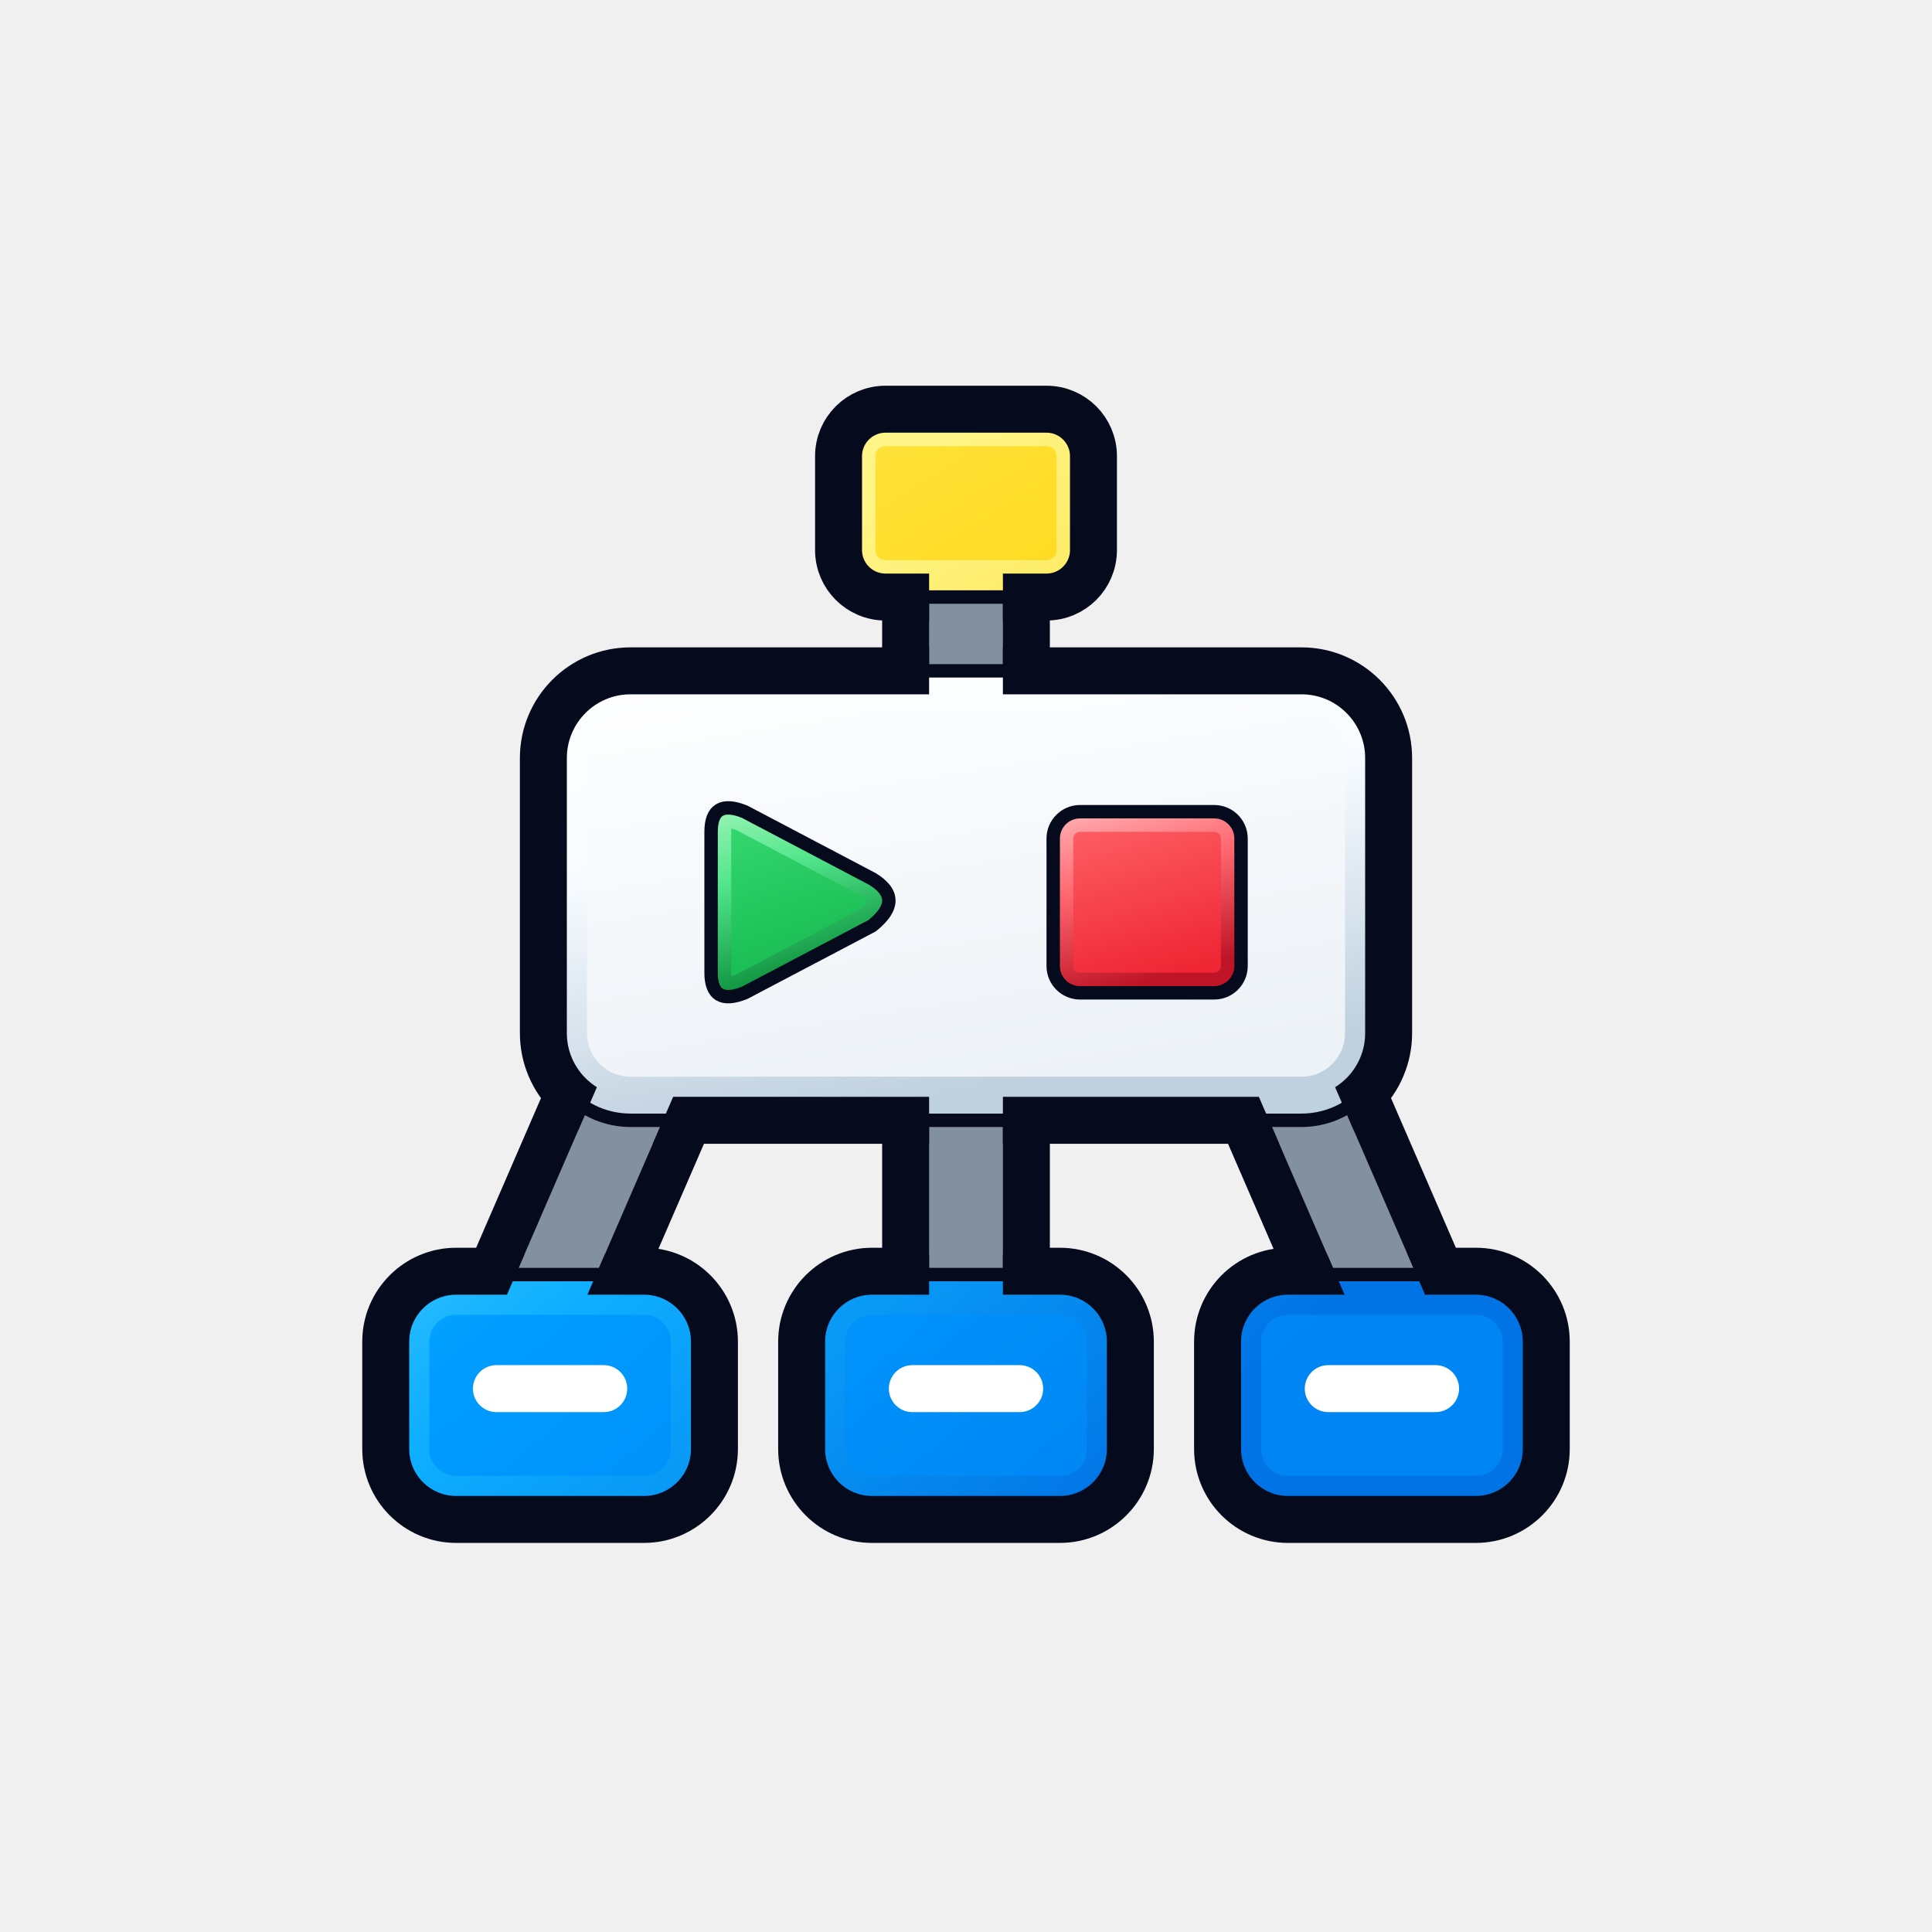
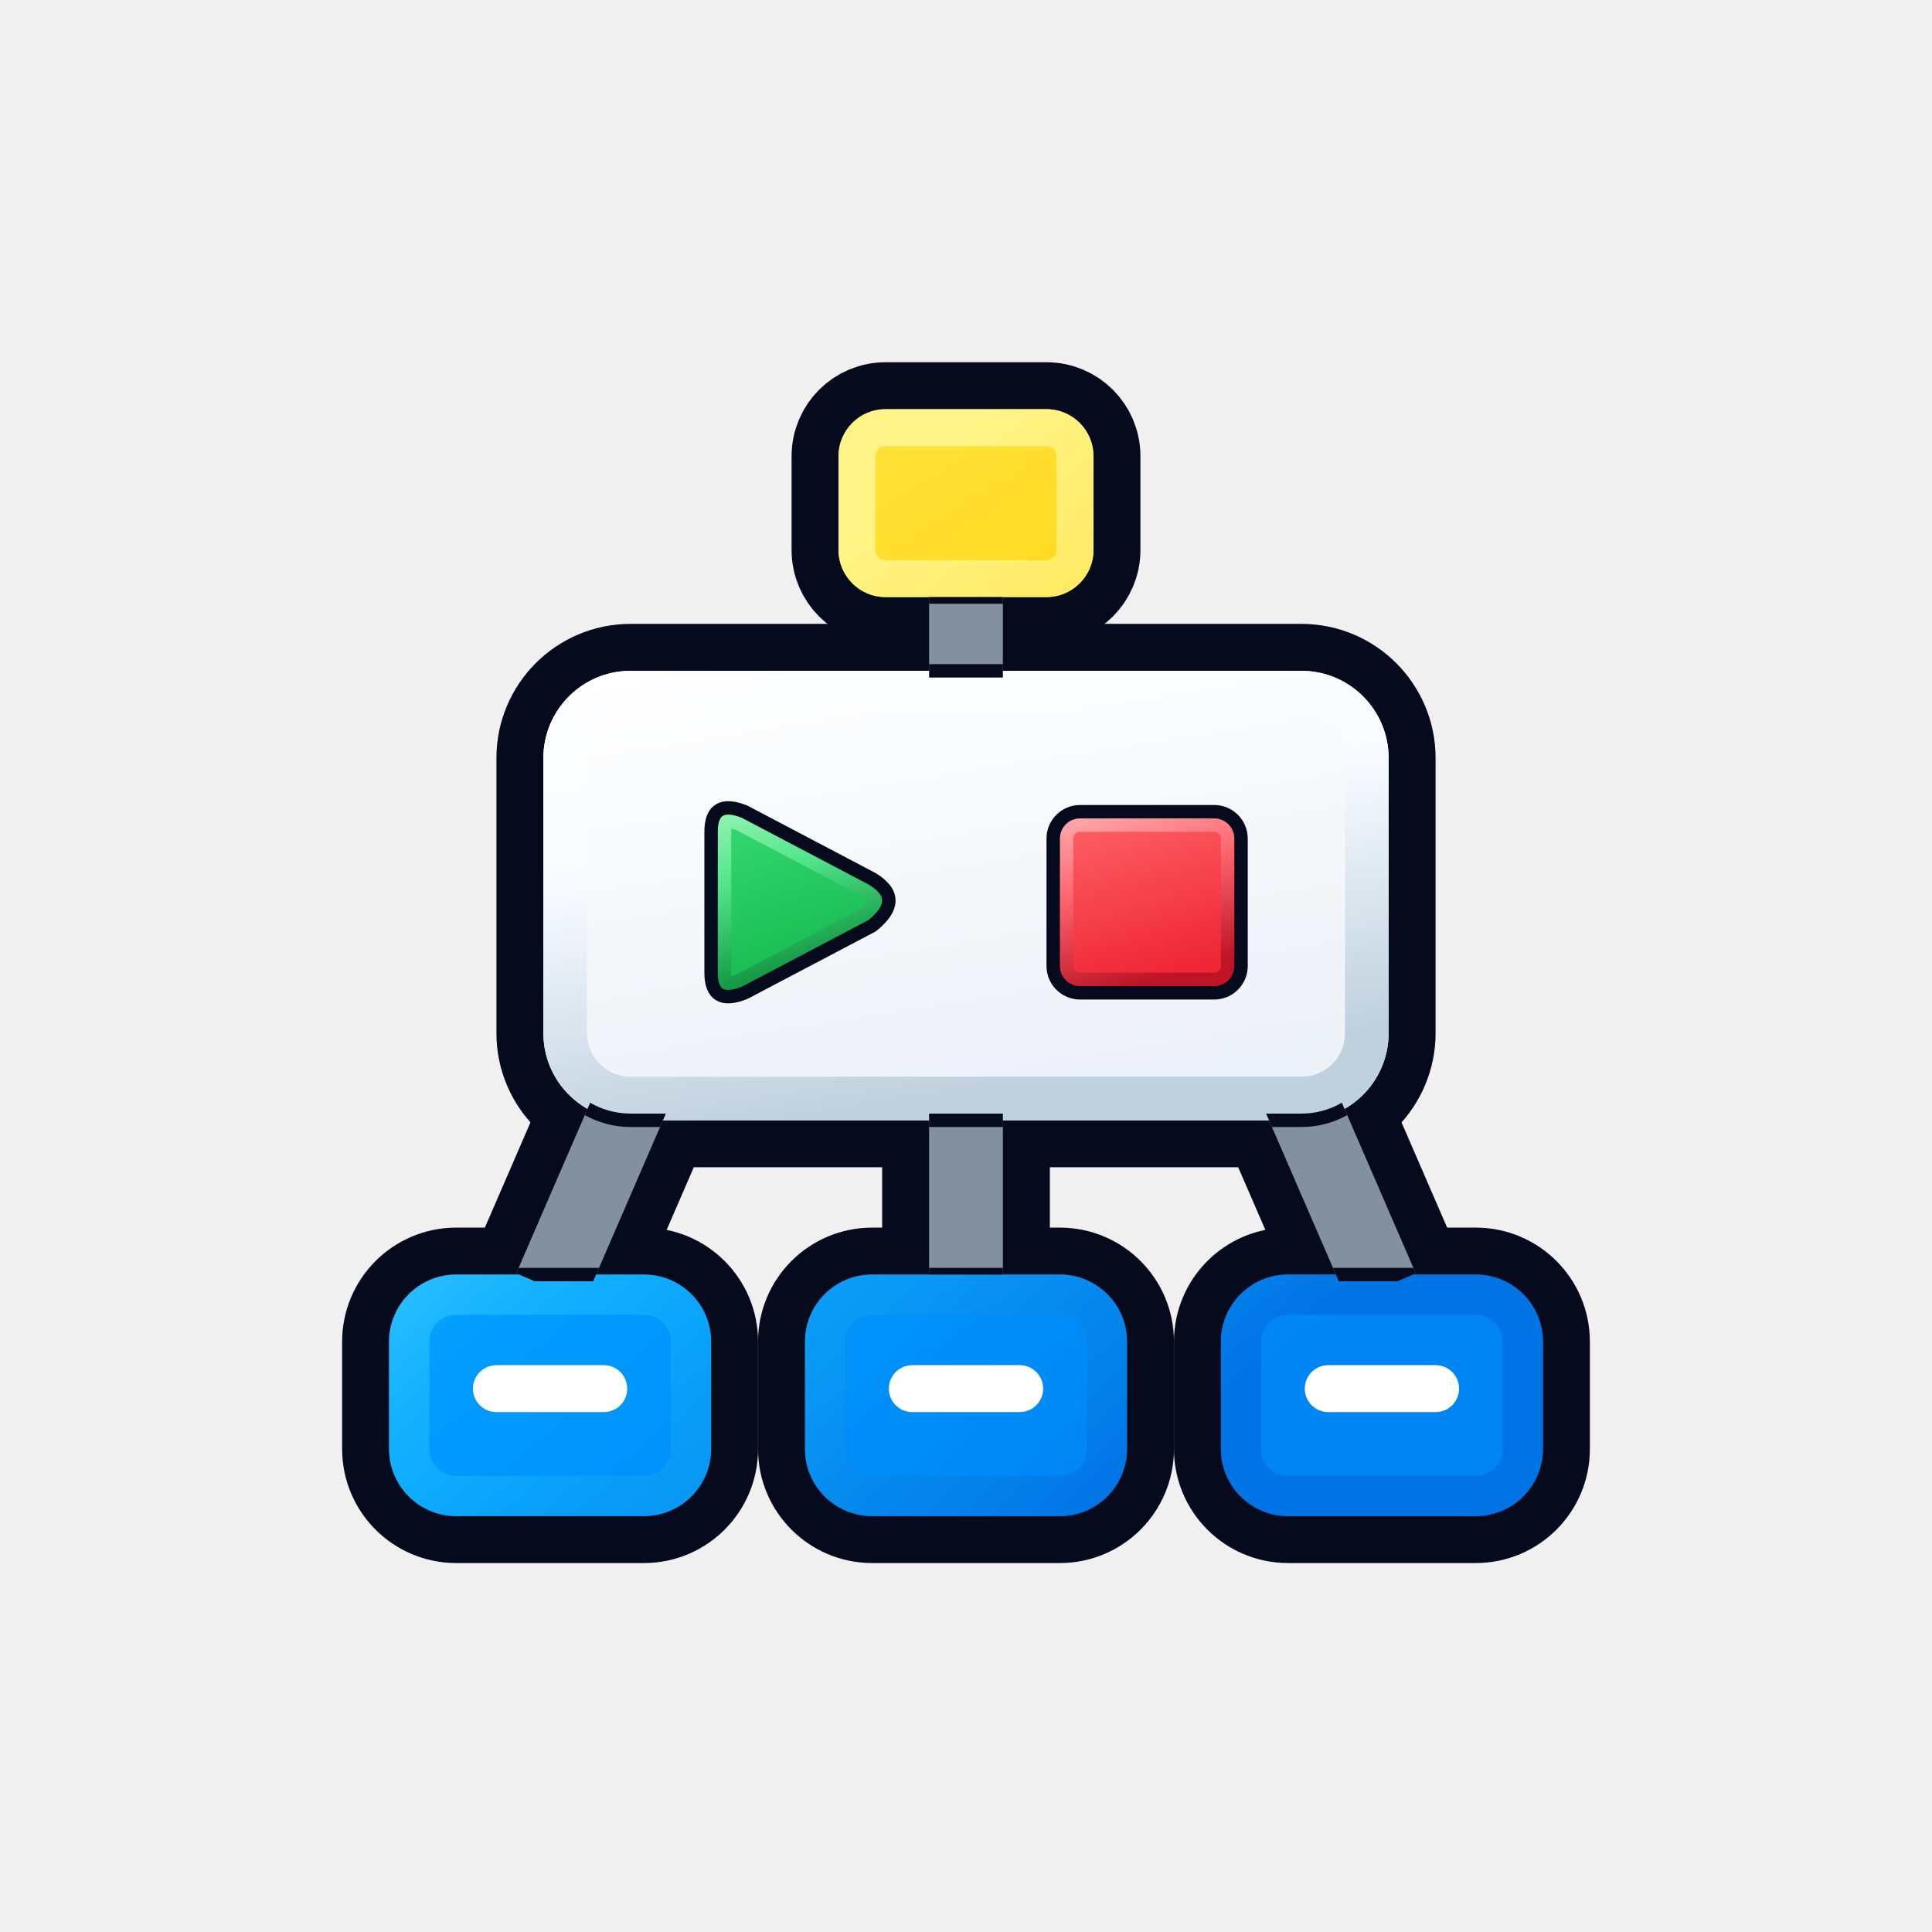
<svg xmlns="http://www.w3.org/2000/svg" width="288" height="288" viewBox="0 0 288 288" role="img" aria-labelledby="job-controller-title">
  <defs>
    <linearGradient id="job-controller-blue" gradientUnits="userSpaceOnUse" x1="96" y1="93" x2="192" y2="205">
      <stop offset="0" stop-color="#10c4fb" stop-opacity="1" />
      <stop offset="0.45" stop-color="#009cff" stop-opacity="1" />
      <stop offset="1" stop-color="#0085f4" stop-opacity="1" />
    </linearGradient>
    <linearGradient id="job-controller-blue-edge" gradientUnits="userSpaceOnUse" x1="91" y1="92" x2="191" y2="203">
      <stop offset="0" stop-color="#83e7ff" stop-opacity="1" />
      <stop offset="0.5" stop-color="#16b9ff" stop-opacity="0.6" />
      <stop offset="1" stop-color="#006bdd" stop-opacity="0.7" />
    </linearGradient>
    <linearGradient id="job-controller-white" gradientUnits="objectBoundingBox" x1="0" y1="0" x2="0.3" y2="1">
      <stop offset="0" stop-color="#ffffff" stop-opacity="1" />
      <stop offset="1" stop-color="#edf2f7" stop-opacity="1" />
    </linearGradient>
    <linearGradient id="job-controller-white-edge" gradientUnits="objectBoundingBox" x1="0" y1="0" x2="0.3" y2="1">
      <stop offset="0" stop-color="#ffffff" stop-opacity="1" />
      <stop offset="0.45" stop-color="#f7fbff" stop-opacity="1" />
      <stop offset="1" stop-color="#bfd0de" stop-opacity="1" />
    </linearGradient>
    <linearGradient id="job-controller-gold" gradientUnits="userSpaceOnUse" x1="105" y1="80" x2="188" y2="213">
      <stop offset="0" stop-color="#ffe23a" stop-opacity="1" />
      <stop offset="0.5" stop-color="#ffd000" stop-opacity="1" />
      <stop offset="1" stop-color="#ffc300" stop-opacity="1" />
    </linearGradient>
    <linearGradient id="job-controller-gold-edge" gradientUnits="userSpaceOnUse" x1="100" y1="100" x2="187" y2="206">
      <stop offset="0" stop-color="#fff487" stop-opacity="1" />
      <stop offset="0.5" stop-color="#ffdf35" stop-opacity="1" />
      <stop offset="1" stop-color="#ecac00" stop-opacity="1" />
    </linearGradient>
    <linearGradient id="job-controller-green" gradientUnits="objectBoundingBox" x1="0" y1="0" x2="0.3" y2="1">
      <stop offset="0" stop-color="#38db74" stop-opacity="1" />
      <stop offset="1" stop-color="#16b94f" stop-opacity="1" />
    </linearGradient>
    <linearGradient id="job-controller-green-edge" gradientUnits="objectBoundingBox" x1="0" y1="0" x2="0.3" y2="1">
      <stop offset="0" stop-color="#9af5b5" stop-opacity="1" />
      <stop offset="0.4" stop-color="#51e58b" stop-opacity="1" />
      <stop offset="1" stop-color="#088a37" stop-opacity="1" />
    </linearGradient>
    <linearGradient id="job-controller-red" gradientUnits="objectBoundingBox" x1="0" y1="0" x2="0.3" y2="1">
      <stop offset="0" stop-color="#ff656a" stop-opacity="1" />
      <stop offset="1" stop-color="#ef2634" stop-opacity="1" />
    </linearGradient>
    <linearGradient id="job-controller-red-edge" gradientUnits="objectBoundingBox" x1="0" y1="0" x2="0.3" y2="1">
      <stop offset="0" stop-color="#ffb2b5" stop-opacity="1" />
      <stop offset="0.45" stop-color="#ff666e" stop-opacity="1" />
      <stop offset="1" stop-color="#be1425" stop-opacity="1" />
    </linearGradient>
    <rect id="job-controller-top" x="125" y="61" width="38" height="28" rx="7" />
    <clipPath id="job-controller-top-clip">
      <use href="#job-controller-top" />
    </clipPath>
    <rect id="job-controller-body" x="81" y="100" width="126" height="67" rx="13" />
    <clipPath id="job-controller-body-clip">
      <use href="#job-controller-body" />
    </clipPath>
    <path id="job-controller-play" d="M106 124 Q106 119 111 121 L130 131 Q135 134 130 138 L111 148 Q106 150 106 145 Z" />
    <clipPath id="job-controller-play-clip">
      <use href="#job-controller-play" />
    </clipPath>
    <rect id="job-controller-stop" x="157" y="121" width="28" height="27" rx="4" />
    <clipPath id="job-controller-stop-clip">
      <use href="#job-controller-stop" />
    </clipPath>
    <rect id="job-controller-node-0" x="58" y="190" width="48" height="36" rx="10" />
    <clipPath id="job-controller-node-0-clip">
      <use href="#job-controller-node-0" />
    </clipPath>
    <rect id="job-controller-node-1" x="120" y="190" width="48" height="36" rx="10" />
    <clipPath id="job-controller-node-1-clip">
      <use href="#job-controller-node-1" />
    </clipPath>
    <rect id="job-controller-node-2" x="182" y="190" width="48" height="36" rx="10" />
    <clipPath id="job-controller-node-2-clip">
      <use href="#job-controller-node-2" />
    </clipPath>
-     <mask id="job-controller-junction-mask" maskUnits="userSpaceOnUse" x="0" y="0" width="288" height="288">
-       <rect width="288" height="288" fill="white" />
-       <g fill="black" stroke="black" stroke-width="6">
-         <path d="M141.5 85 H146.5 V104.5 H141.5Z" />
-         <path d="M141.5 162.5 H146.5 V194 H141.5Z" />
-         <path d="M92.059 162.5 H97.507 L83.858 194 H78.409Z" />
-         <path d="M190.493 162.5 H195.941 L209.591 194 H204.142Z" />
+     <mask id="job-controller-connector-junctions" maskUnits="userSpaceOnUse" x="0" y="0" width="288" height="288">
+       <rect width="288" height="288" fill="black" />
+       <g fill="none" stroke="white" stroke-width="11" stroke-linecap="butt" stroke-linejoin="round">
+         <path d="M144 89 V190 M95 162 L82 192 M193 162 L206 192" />
      </g>
    </mask>
  </defs>
-   <g id="job-controller-exterior-width" fill="none" stroke="#050b1d" stroke-linecap="round" stroke-linejoin="round">
-     <g stroke-linecap="round" stroke-linejoin="round">
-       <use href="#job-controller-node-0" fill="none" stroke="#050b1d" stroke-width="8" mask="url(#job-controller-junction-mask)" />
+   <g stroke-linecap="round" stroke-linejoin="round">
+     <g id="job-controller-exterior-contours" fill="none" stroke="#050b1d" stroke-linecap="round" stroke-linejoin="round">
+       <g stroke-width="25">
+         <path d="M144 89 V190 M95 162 L82 192 M193 162 L206 192" />
+       </g>
+       <g stroke-width="14">
+         <use href="#job-controller-top" />
+         <use href="#job-controller-body" />
+         <use href="#job-controller-node-0" />
+         <use href="#job-controller-node-1" />
+         <use href="#job-controller-node-2" />
+       </g>
    </g>
-     <g stroke-linecap="round" stroke-linejoin="round">
-       <use href="#job-controller-node-1" fill="none" stroke="#050b1d" stroke-width="8" mask="url(#job-controller-junction-mask)" />
-     </g>
-     <g stroke-linecap="round" stroke-linejoin="round">
-       <use href="#job-controller-node-2" fill="none" stroke="#050b1d" stroke-width="8" mask="url(#job-controller-junction-mask)" />
-     </g>
-   </g>
-   <g stroke-linecap="round" stroke-linejoin="round">
-     <path d="M144 89 V190" fill="none" stroke="#050b1d" stroke-width="25" />
-     <path d="M95 162 L82 192" fill="none" stroke="#050b1d" stroke-width="25" />
-     <path d="M193 162 L206 192" fill="none" stroke="#050b1d" stroke-width="25" />
-     <g id="job-controller-connector-faces" fill="#83909d" stroke="#83909d" stroke-width="6">
-       <path d="M141.5 85 H146.5 V104.5 H141.5Z" />
-       <path d="M141.5 162.5 H146.5 V194 H141.5Z" />
-       <path d="M92.059 162.5 H97.507 L83.858 194 H78.409Z" />
-       <path d="M190.493 162.5 H195.941 L209.591 194 H204.142Z" />
+     <g id="job-controller-connector-faces" fill="none" stroke="#83909d" stroke-width="11" stroke-linecap="butt" stroke-linejoin="round">
+       <path d="M144 89 V190 M95 162 L82 192 M193 162 L206 192" />
    </g>
    <use href="#job-controller-top" fill="url(#job-controller-gold)" />
    <use href="#job-controller-top" fill="none" stroke="url(#job-controller-gold-edge)" stroke-width="11" clip-path="url(#job-controller-top-clip)" />
-     <use href="#job-controller-top" fill="none" stroke="#050b1d" stroke-width="7" mask="url(#job-controller-junction-mask)" />
    <use href="#job-controller-body" fill="url(#job-controller-white)" />
    <use href="#job-controller-body" fill="none" stroke="url(#job-controller-white-edge)" stroke-width="13" clip-path="url(#job-controller-body-clip)" />
-     <use href="#job-controller-body" fill="none" stroke="#050b1d" stroke-width="7" mask="url(#job-controller-junction-mask)" />
    <use href="#job-controller-play" fill="url(#job-controller-green)" />
    <use href="#job-controller-play" fill="none" stroke="url(#job-controller-green-edge)" stroke-width="6" clip-path="url(#job-controller-play-clip)" />
    <use href="#job-controller-play" fill="none" stroke="#050b1d" stroke-width="2" />
    <use href="#job-controller-stop" fill="url(#job-controller-red)" />
    <use href="#job-controller-stop" fill="none" stroke="url(#job-controller-red-edge)" stroke-width="6" clip-path="url(#job-controller-stop-clip)" />
    <use href="#job-controller-stop" fill="none" stroke="#050b1d" stroke-width="2" />
    <use href="#job-controller-node-0" fill="url(#job-controller-blue)" />
    <use href="#job-controller-node-0" fill="none" stroke="url(#job-controller-blue-edge)" stroke-width="12" clip-path="url(#job-controller-node-0-clip)" />
-     <use href="#job-controller-node-0" fill="none" stroke="#050b1d" stroke-width="6" mask="url(#job-controller-junction-mask)" />
    <path d="M74 207 H90" fill="none" stroke="#ffffff" stroke-width="7" />
    <use href="#job-controller-node-1" fill="url(#job-controller-blue)" />
    <use href="#job-controller-node-1" fill="none" stroke="url(#job-controller-blue-edge)" stroke-width="12" clip-path="url(#job-controller-node-1-clip)" />
-     <use href="#job-controller-node-1" fill="none" stroke="#050b1d" stroke-width="6" mask="url(#job-controller-junction-mask)" />
    <path d="M136 207 H152" fill="none" stroke="#ffffff" stroke-width="7" />
    <use href="#job-controller-node-2" fill="url(#job-controller-blue)" />
    <use href="#job-controller-node-2" fill="none" stroke="url(#job-controller-blue-edge)" stroke-width="12" clip-path="url(#job-controller-node-2-clip)" />
-     <use href="#job-controller-node-2" fill="none" stroke="#050b1d" stroke-width="6" mask="url(#job-controller-junction-mask)" />
    <path d="M198 207 H214" fill="none" stroke="#ffffff" stroke-width="7" />
-     <g id="job-controller-junction-boundaries" fill="none" stroke="#050b1d" stroke-width="2">
+     <g id="job-controller-junction-boundaries" fill="none" stroke="#050b1d" stroke-width="2" mask="url(#job-controller-connector-junctions)">
      <use href="#job-controller-top" />
      <use href="#job-controller-body" />
      <use href="#job-controller-node-0" />
      <use href="#job-controller-node-1" />
      <use href="#job-controller-node-2" />
    </g>
  </g>
</svg>
